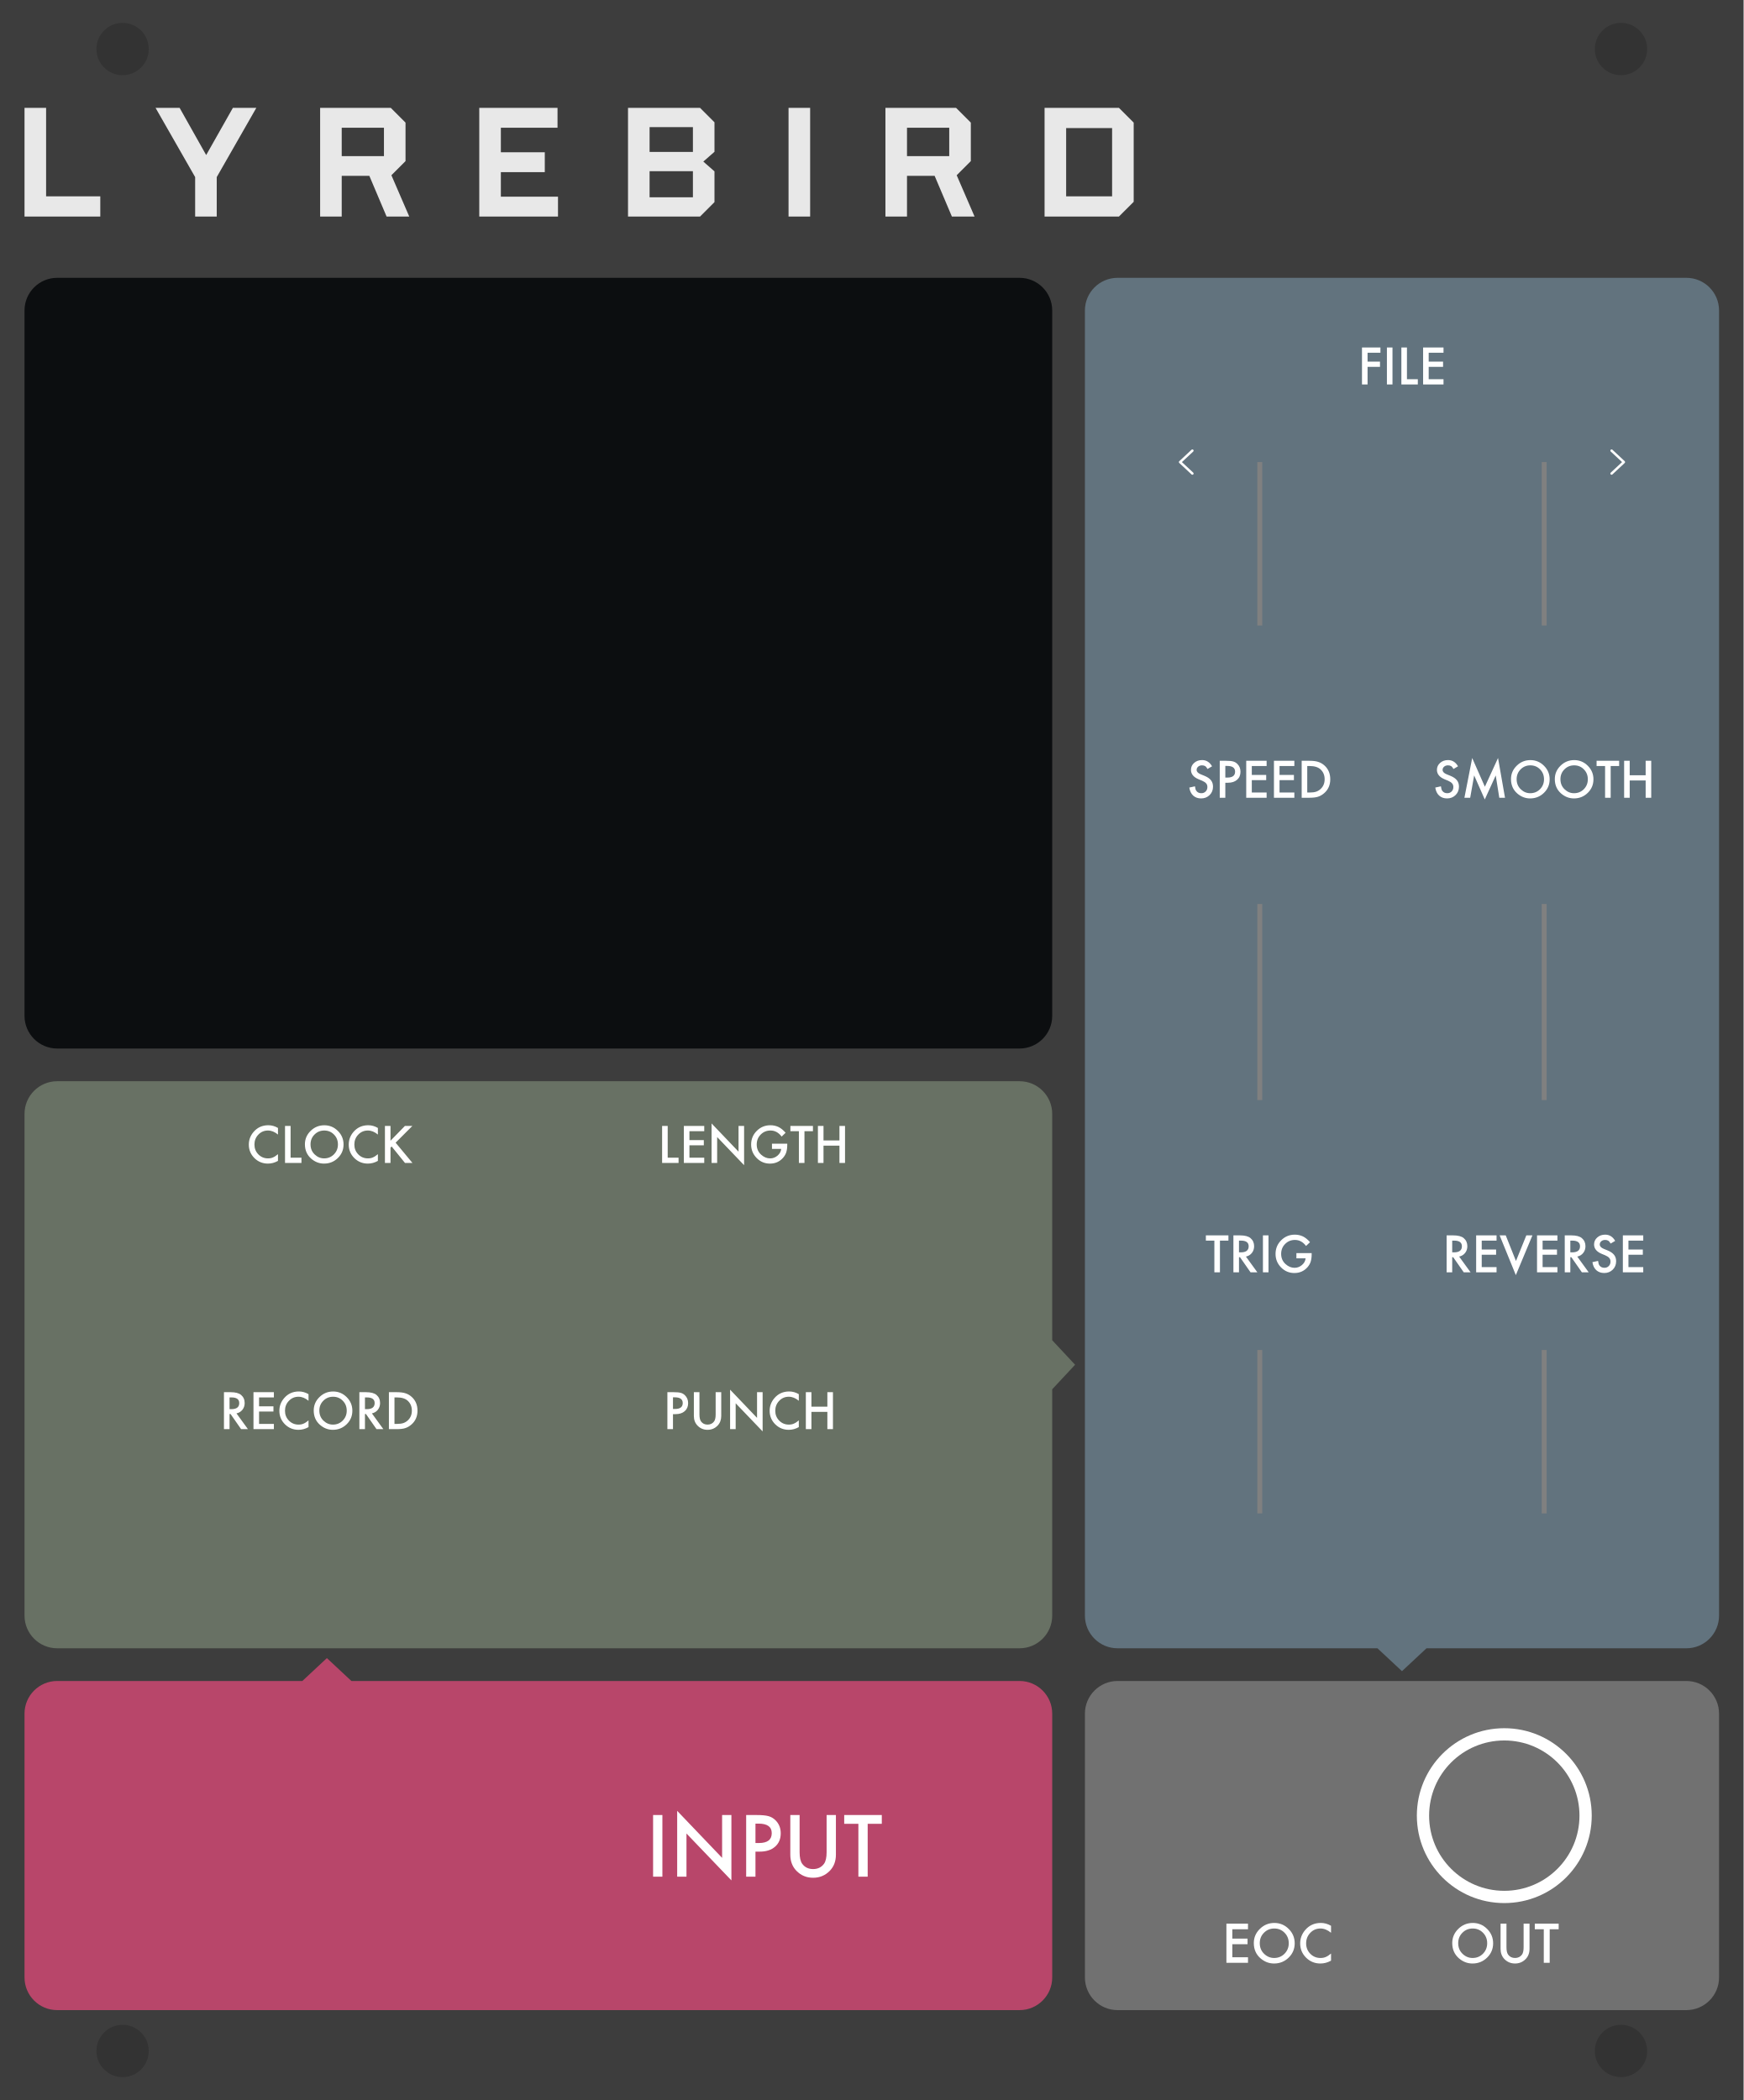
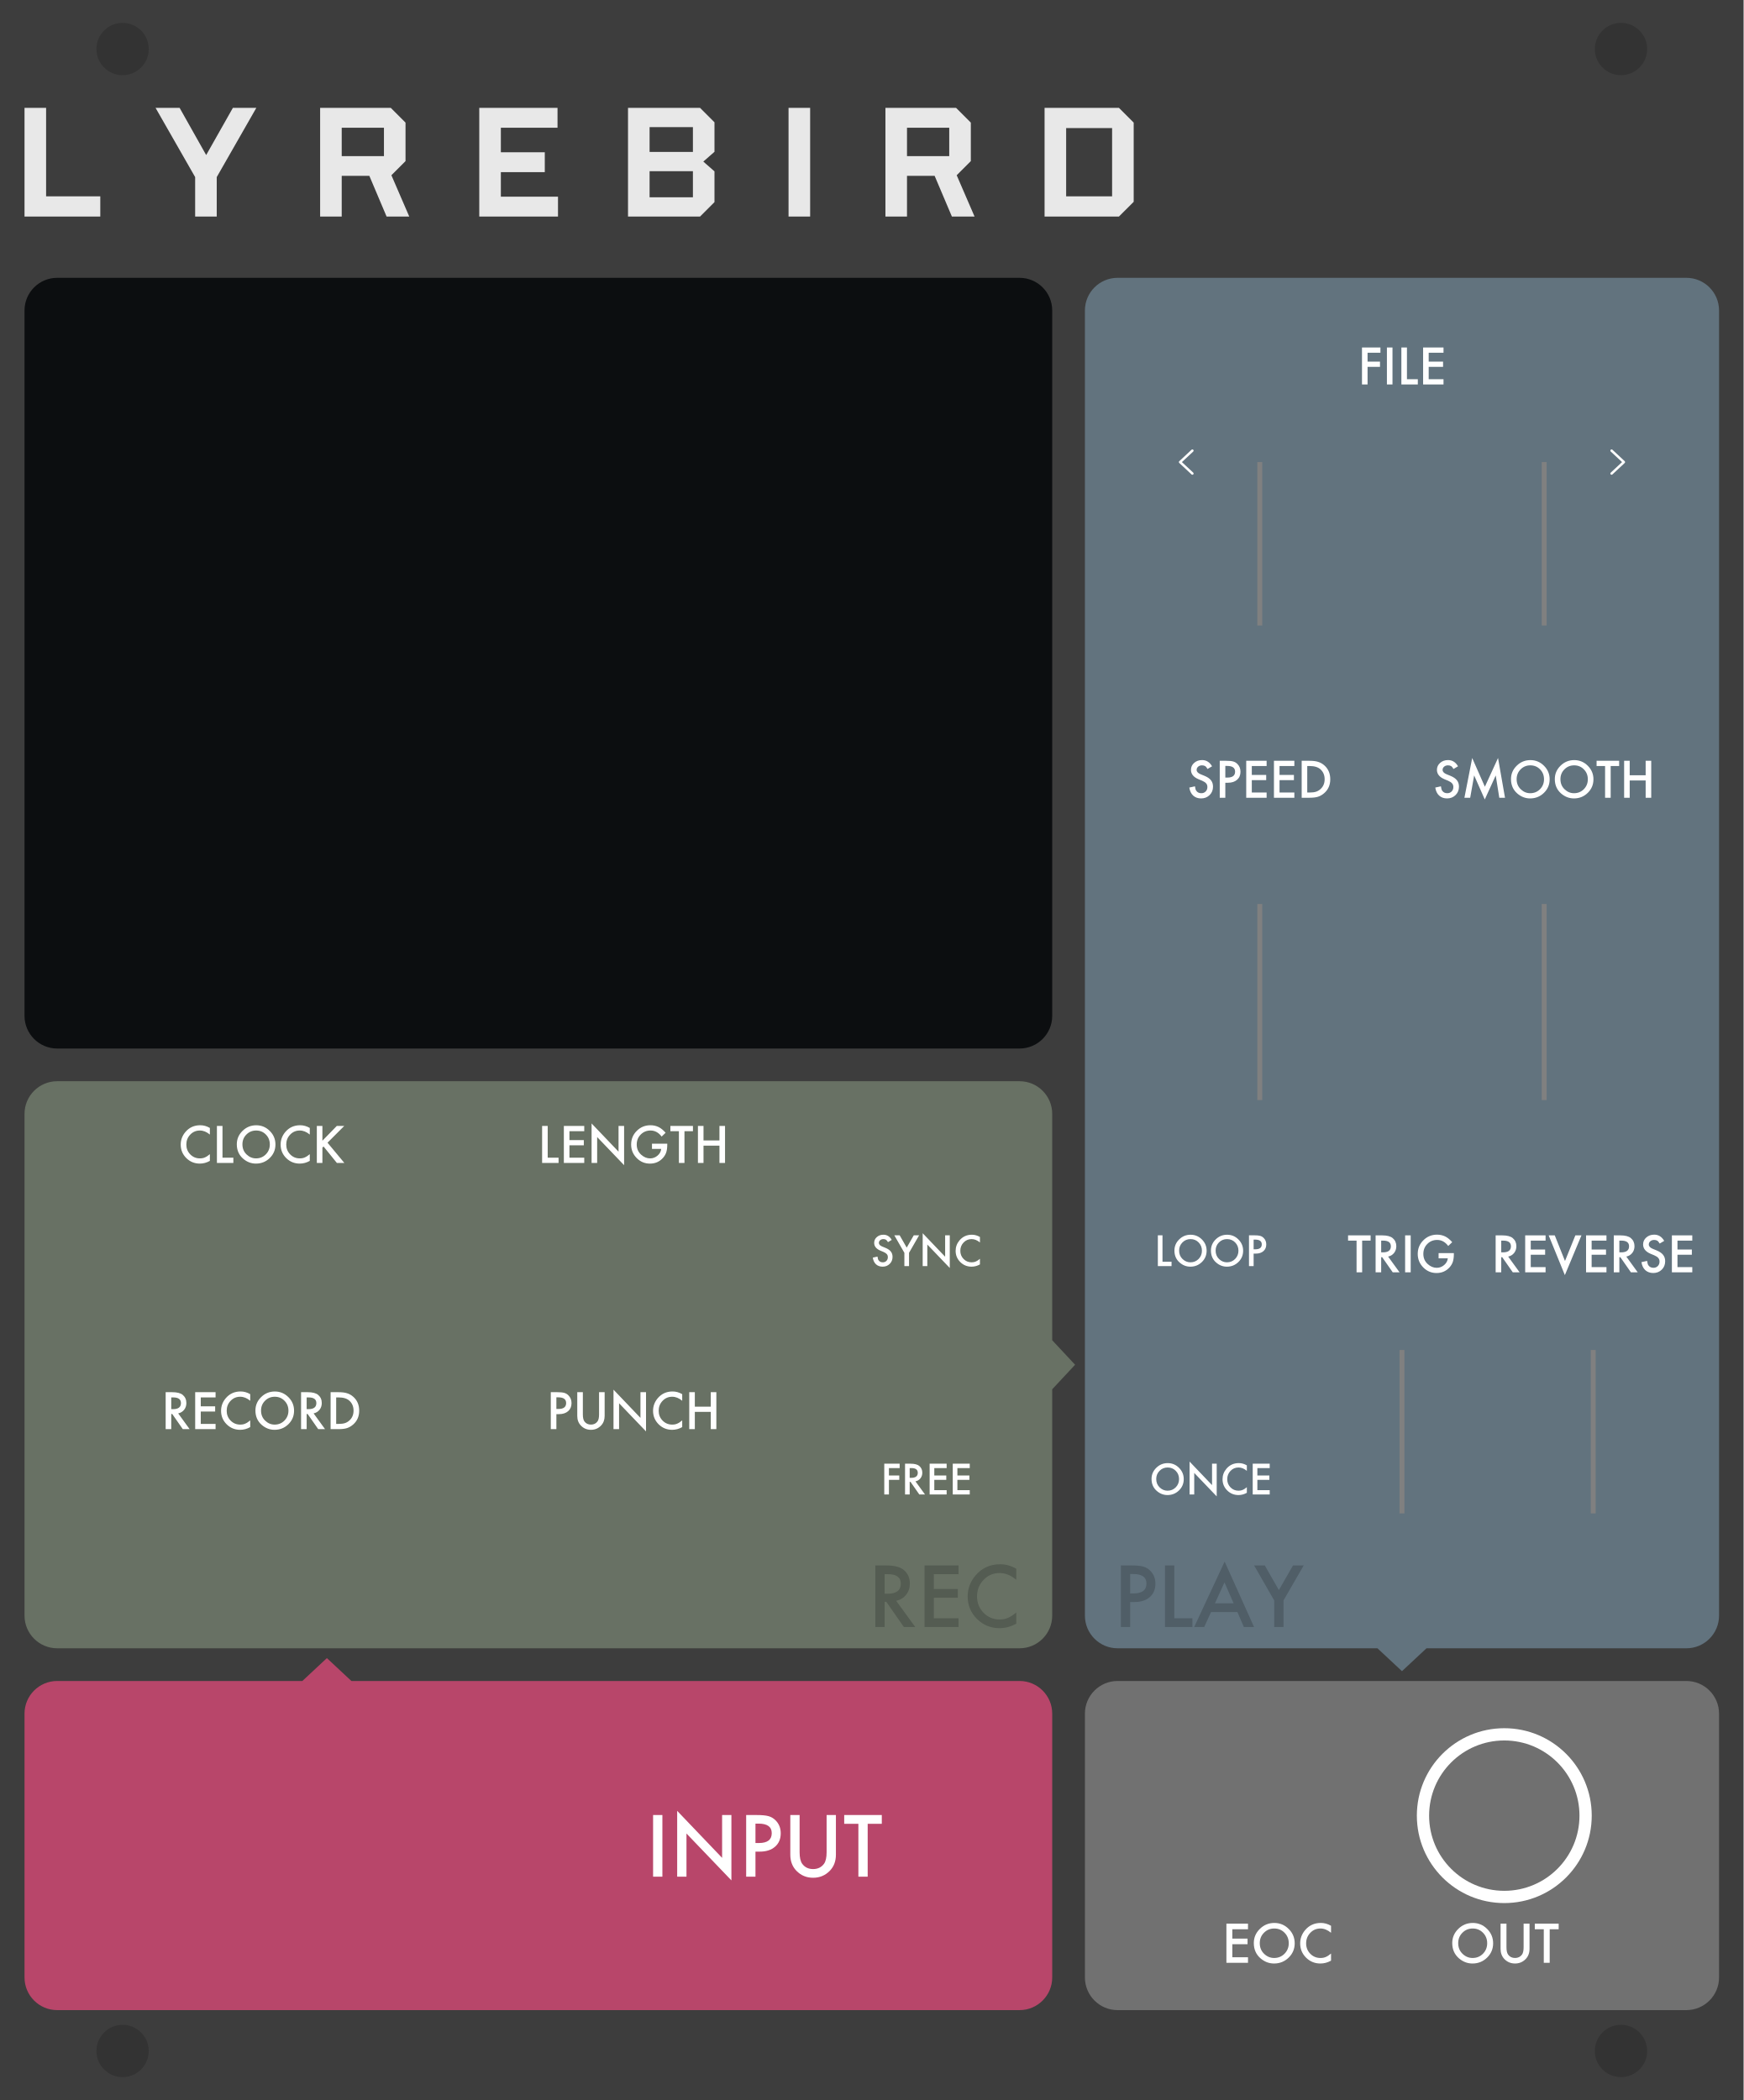
<svg xmlns="http://www.w3.org/2000/svg" version="1.1" width="106.68mm" height="128.5mm" viewBox="0 0 106.68 128.5">
  <g id="panel">
    <rect x="0" y="0" width="106.68" height="128.5" fill="#3d3d3d" />
    <rect class="zone" x="1.50" y="17.00" width="62.88" height="47.16" rx="2.00" fill="#0c0e10" fill-opacity="1.0" />
    <path class="zone" d="M3.5,66.16 H62.38 A2,2 0 0 1 64.38,68.16 V82.01 L65.78,83.51 L64.38,85.01 V98.86 A2,2 0 0 1 62.38,100.86 H3.5 A2,2 0 0 1 1.5,98.86 V68.16 A2,2 0 0 1 3.5,66.16 Z" fill="#8a9a83" fill-opacity="0.55" />
    <path class="zone" d="M3.5,102.86 H18.5 L20,101.46 L21.5,102.86 H62.38 A2,2 0 0 1 64.38,104.86 V121 A2,2 0 0 1 62.38,123 H3.5 A2,2 0 0 1 1.5,121 V104.86 A2,2 0 0 1 3.5,102.86 Z" fill="#b8466a" fill-opacity="1.0" />
    <path class="zone" d="M68.38,17 H103.18 A2,2 0 0 1 105.18,19 V98.86 A2,2 0 0 1 103.18,100.86 H87.28 L85.78,102.26 L84.28,100.86 H68.38 A2,2 0 0 1 66.38,98.86 V19 A2,2 0 0 1 68.38,17 Z" fill="#7f9fb3" fill-opacity="0.55" />
    <rect class="zone" x="66.38" y="102.86" width="38.80" height="20.14" rx="2.00" fill="#9a9a9a" fill-opacity="0.55" />
    <rect class="zone" x="86.69" y="105.75" width="10.70" height="10.70" rx="5.35" fill="#ffffff" fill-opacity="1.0" />
    <rect class="zone" x="87.44" y="106.50" width="9.20" height="9.20" rx="4.60" fill="#707070" fill-opacity="1.0" />
    <circle cx="7.5" cy="3.0" r="1.6" fill="#333333" />
    <circle cx="99.18" cy="3.0" r="1.6" fill="#333333" />
    <circle cx="7.5" cy="125.5" r="1.6" fill="#333333" />
    <circle cx="99.18" cy="125.5" r="1.6" fill="#333333" />
    <rect x="76.93" y="28.275" width="0.3" height="10.0" fill="#808080" />
    <rect x="94.33" y="28.275" width="0.3" height="10.0" fill="#808080" />
    <rect x="76.93" y="55.315" width="0.3" height="12.0" fill="#808080" />
    <rect x="94.33" y="55.315" width="0.3" height="12.0" fill="#808080" />
-     <rect x="76.93" y="82.605" width="0.3" height="10.0" fill="#808080" />
-     <rect x="94.33" y="82.605" width="0.3" height="10.0" fill="#808080" />
+     <rect x="85.63" y="82.605" width="0.3" height="10.0" fill="#808080" />
+     <rect x="97.33" y="82.605" width="0.3" height="10.0" fill="#808080" />
    <path fill="#e8e8e8" d="M1.5 13.25H6.136V12.015H2.821V6.6H1.5Z M11.94 13.25H13.261V10.837L15.683 6.6H14.249L12.615 9.488L10.99 6.6H9.518L11.94 10.837Z M19.587 13.25H20.908V10.761H22.599L23.653 13.25H25.04L23.948 10.723L24.812 9.858V7.503L23.91 6.6H19.587ZM20.908 9.555V7.816H23.492V9.555Z M29.324 13.25H34.141V12.034H30.645V10.533H33.333V9.317H30.645V7.816H34.112V6.6H29.324Z M38.425 13.25H42.833L43.716 12.367V10.486L43.032 9.887L43.716 9.288V7.484L42.833 6.6H38.425ZM39.745 12.072V10.476H42.396V12.072ZM39.745 9.298V7.778H42.396V9.298Z M48.247 13.25H49.568V6.6H48.247Z M54.175 13.25H55.495V10.761H57.186L58.241 13.25H59.628L58.535 10.723L59.4 9.858V7.503L58.497 6.6H54.175ZM55.495 9.555V7.816H58.079V9.555Z M63.912 13.25H68.462L69.365 12.348V7.503L68.462 6.6H63.912ZM65.232 12.015V7.835H68.044V12.015Z" />
-     <path fill="#ffffff" d="M17.008 69.02V69.424Q16.712 69.177 16.396 69.177Q16.047 69.177 15.808 69.427Q15.568 69.676 15.568 70.036Q15.568 70.392 15.808 70.637Q16.049 70.882 16.397 70.882Q16.577 70.882 16.703 70.823Q16.774 70.794 16.849 70.744Q16.925 70.694 17.008 70.624V71.035Q16.715 71.201 16.393 71.201Q15.908 71.201 15.565 70.863Q15.224 70.521 15.224 70.039Q15.224 69.607 15.51 69.269Q15.861 68.854 16.419 68.854Q16.724 68.854 17.008 69.02Z M17.78 68.898V70.839H18.445V71.16H17.439V68.898Z M18.656 70.019Q18.656 69.541 19.006 69.199Q19.355 68.856 19.844 68.856Q20.327 68.856 20.673 69.202Q21.02 69.547 21.02 70.032Q21.02 70.52 20.672 70.86Q20.322 71.201 19.826 71.201Q19.388 71.201 19.04 70.898Q18.656 70.562 18.656 70.019ZM19 70.023Q19 70.398 19.252 70.64Q19.503 70.882 19.831 70.882Q20.187 70.882 20.431 70.636Q20.676 70.387 20.676 70.029Q20.676 69.667 20.434 69.423Q20.194 69.177 19.84 69.177Q19.487 69.177 19.243 69.423Q19 69.666 19 70.023Z M23.121 69.02V69.424Q22.825 69.177 22.509 69.177Q22.16 69.177 21.921 69.427Q21.681 69.676 21.681 70.036Q21.681 70.392 21.921 70.637Q22.161 70.882 22.51 70.882Q22.69 70.882 22.816 70.823Q22.886 70.794 22.962 70.744Q23.037 70.694 23.121 70.624V71.035Q22.828 71.201 22.506 71.201Q22.021 71.201 21.678 70.863Q21.337 70.521 21.337 70.039Q21.337 69.607 21.622 69.269Q21.974 68.854 22.532 68.854Q22.837 68.854 23.121 69.02Z M23.893 69.801 24.773 68.898H25.229L24.206 69.922L25.235 71.16H24.778L23.963 70.154L23.893 70.224V71.16H23.552V68.898H23.893Z" />
-     <path fill="#ffffff" d="M40.853 68.898V70.839H41.518V71.16H40.511V68.898Z M43.089 69.219H42.183V69.763H43.063V70.083H42.183V70.839H43.089V71.16H41.841V68.898H43.089Z M43.538 71.16V68.744L45.187 70.47V68.898H45.528V71.298L43.879 69.577V71.16Z M47.233 69.982H48.168V70.057Q48.168 70.312 48.108 70.508Q48.049 70.69 47.91 70.848Q47.595 71.202 47.109 71.202Q46.634 71.202 46.296 70.86Q45.958 70.515 45.958 70.034Q45.958 69.541 46.302 69.199Q46.646 68.854 47.14 68.854Q47.405 68.854 47.635 68.963Q47.855 69.071 48.067 69.314L47.824 69.547Q47.545 69.177 47.146 69.177Q46.787 69.177 46.544 69.424Q46.3 69.667 46.3 70.034Q46.3 70.411 46.571 70.656Q46.825 70.883 47.121 70.883Q47.373 70.883 47.573 70.713Q47.774 70.542 47.797 70.303H47.233Z M49.221 69.219V71.16H48.88V69.219H48.36V68.898H49.74V69.219Z M50.386 69.783H51.361V68.898H51.703V71.16H51.361V70.104H50.386V71.16H50.044V68.898H50.386Z" />
-     <path fill="#ffffff" d="M14.469 86.486 15.17 87.45H14.752L14.106 86.524H14.045V87.45H13.703V85.188H14.103Q14.551 85.188 14.751 85.357Q14.97 85.544 14.97 85.852Q14.97 86.092 14.833 86.265Q14.695 86.438 14.469 86.486ZM14.045 86.227H14.153Q14.638 86.227 14.638 85.856Q14.638 85.509 14.166 85.509H14.045Z M16.757 85.509H15.851V86.053H16.731V86.373H15.851V87.129H16.757V87.45H15.509V85.188H16.757Z M18.877 85.31V85.714Q18.581 85.467 18.265 85.467Q17.916 85.467 17.677 85.717Q17.437 85.966 17.437 86.326Q17.437 86.682 17.677 86.927Q17.918 87.172 18.266 87.172Q18.446 87.172 18.572 87.113Q18.643 87.084 18.718 87.034Q18.794 86.984 18.877 86.914V87.325Q18.584 87.491 18.262 87.491Q17.777 87.491 17.434 87.153Q17.093 86.811 17.093 86.329Q17.093 85.897 17.379 85.559Q17.73 85.144 18.288 85.144Q18.593 85.144 18.877 85.31Z M19.195 86.309Q19.195 85.831 19.545 85.489Q19.894 85.146 20.383 85.146Q20.866 85.146 21.212 85.492Q21.559 85.837 21.559 86.322Q21.559 86.81 21.211 87.15Q20.86 87.491 20.365 87.491Q19.927 87.491 19.579 87.188Q19.195 86.852 19.195 86.309ZM19.539 86.313Q19.539 86.688 19.791 86.93Q20.042 87.172 20.37 87.172Q20.726 87.172 20.97 86.926Q21.215 86.677 21.215 86.319Q21.215 85.957 20.973 85.713Q20.733 85.467 20.379 85.467Q20.025 85.467 19.782 85.713Q19.539 85.956 19.539 86.313Z M22.755 86.486 23.455 87.45H23.037L22.391 86.524H22.33V87.45H21.988V85.188H22.388Q22.837 85.188 23.036 85.357Q23.255 85.544 23.255 85.852Q23.255 86.092 23.118 86.265Q22.98 86.438 22.755 86.486ZM22.33 86.227H22.438Q22.923 86.227 22.923 85.856Q22.923 85.509 22.451 85.509H22.33Z M23.795 87.45V85.188H24.269Q24.61 85.188 24.808 85.256Q25.021 85.322 25.193 85.48Q25.544 85.799 25.544 86.319Q25.544 86.841 25.179 87.163Q24.996 87.324 24.795 87.387Q24.608 87.45 24.263 87.45ZM24.136 87.129H24.29Q24.52 87.129 24.672 87.081Q24.824 87.03 24.947 86.918Q25.199 86.688 25.199 86.319Q25.199 85.947 24.95 85.716Q24.726 85.509 24.29 85.509H24.136Z" />
-     <path fill="#ffffff" d="M41.176 86.532V87.45H40.834V85.188H41.221Q41.505 85.188 41.65 85.228Q41.797 85.267 41.908 85.377Q42.103 85.568 42.103 85.858Q42.103 86.168 41.895 86.35Q41.687 86.532 41.334 86.532ZM41.176 86.215H41.303Q41.773 86.215 41.773 85.853Q41.773 85.503 41.288 85.503H41.176Z M42.796 85.188V86.551Q42.796 86.842 42.891 86.977Q43.033 87.172 43.291 87.172Q43.55 87.172 43.692 86.977Q43.787 86.846 43.787 86.551V85.188H44.129V86.644Q44.129 87.002 43.906 87.233Q43.656 87.491 43.291 87.491Q42.926 87.491 42.677 87.233Q42.454 87.002 42.454 86.644V85.188Z M44.671 87.45V85.034L46.32 86.76V85.188H46.661V87.588L45.012 85.867V87.45Z M48.875 85.31V85.714Q48.579 85.467 48.263 85.467Q47.914 85.467 47.675 85.717Q47.435 85.966 47.435 86.326Q47.435 86.682 47.675 86.927Q47.915 87.172 48.264 87.172Q48.444 87.172 48.57 87.113Q48.64 87.084 48.716 87.034Q48.791 86.984 48.875 86.914V87.325Q48.582 87.491 48.26 87.491Q47.775 87.491 47.432 87.153Q47.091 86.811 47.091 86.329Q47.091 85.897 47.376 85.559Q47.728 85.144 48.286 85.144Q48.591 85.144 48.875 85.31Z M49.647 86.073H50.622V85.188H50.964V87.45H50.622V86.394H49.647V87.45H49.305V85.188H49.647Z" />
+     <path fill="#ffffff" d="M12.841 69.02V69.424Q12.545 69.177 12.229 69.177Q11.88 69.177 11.641 69.427Q11.401 69.676 11.401 70.036Q11.401 70.392 11.641 70.637Q11.882 70.882 12.23 70.882Q12.41 70.882 12.536 70.823Q12.607 70.794 12.682 70.744Q12.758 70.694 12.841 70.624V71.035Q12.548 71.201 12.226 71.201Q11.741 71.201 11.398 70.863Q11.057 70.521 11.057 70.039Q11.057 69.607 11.343 69.269Q11.694 68.854 12.252 68.854Q12.557 68.854 12.841 69.02Z M13.613 68.898V70.839H14.278V71.16H13.272V68.898Z M14.489 70.019Q14.489 69.541 14.839 69.199Q15.188 68.856 15.677 68.856Q16.16 68.856 16.506 69.202Q16.853 69.547 16.853 70.032Q16.853 70.52 16.505 70.86Q16.155 71.201 15.659 71.201Q15.221 71.201 14.873 70.898Q14.489 70.562 14.489 70.019ZM14.833 70.023Q14.833 70.398 15.085 70.64Q15.336 70.882 15.664 70.882Q16.02 70.882 16.264 70.636Q16.509 70.387 16.509 70.029Q16.509 69.667 16.267 69.423Q16.027 69.177 15.673 69.177Q15.32 69.177 15.076 69.423Q14.833 69.666 14.833 70.023Z M18.954 69.02V69.424Q18.658 69.177 18.342 69.177Q17.993 69.177 17.754 69.427Q17.514 69.676 17.514 70.036Q17.514 70.392 17.754 70.637Q17.994 70.882 18.343 70.882Q18.523 70.882 18.649 70.823Q18.719 70.794 18.795 70.744Q18.87 70.694 18.954 70.624V71.035Q18.661 71.201 18.339 71.201Q17.854 71.201 17.511 70.863Q17.17 70.521 17.17 70.039Q17.17 69.607 17.455 69.269Q17.807 68.854 18.365 68.854Q18.67 68.854 18.954 69.02Z M19.726 69.801 20.606 68.898H21.062L20.039 69.922L21.068 71.16H20.611L19.796 70.154L19.726 70.224V71.16H19.385V68.898H19.726Z" />
+     <path fill="#ffffff" d="M33.511 68.898V70.839H34.176V71.16H33.169V68.898Z M35.747 69.219H34.841V69.763H35.721V70.083H34.841V70.839H35.747V71.16H34.499V68.898H35.747Z M36.196 71.16V68.744L37.845 70.47V68.898H38.186V71.298L36.537 69.577V71.16Z M39.891 69.982H40.826V70.057Q40.826 70.312 40.766 70.508Q40.707 70.69 40.568 70.848Q40.253 71.202 39.767 71.202Q39.292 71.202 38.954 70.86Q38.616 70.515 38.616 70.034Q38.616 69.541 38.96 69.199Q39.304 68.854 39.798 68.854Q40.063 68.854 40.293 68.963Q40.513 69.071 40.725 69.314L40.482 69.547Q40.203 69.177 39.804 69.177Q39.445 69.177 39.202 69.424Q38.958 69.667 38.958 70.034Q38.958 70.411 39.229 70.656Q39.483 70.883 39.779 70.883Q40.031 70.883 40.231 70.713Q40.432 70.542 40.455 70.303H39.891Z M41.879 69.219V71.16H41.538V69.219H41.018V68.898H42.398V69.219Z M43.044 69.783H44.019V68.898H44.361V71.16H44.019V70.104H43.044V71.16H42.703V68.898H43.044Z" />
+     <path fill="#ffffff" d="M10.902 86.486 11.603 87.45H11.185L10.539 86.524H10.478V87.45H10.136V85.188H10.536Q10.984 85.188 11.184 85.357Q11.403 85.544 11.403 85.852Q11.403 86.092 11.266 86.265Q11.128 86.438 10.902 86.486ZM10.478 86.227H10.586Q11.071 86.227 11.071 85.856Q11.071 85.509 10.599 85.509H10.478Z M13.19 85.509H12.284V86.053H13.164V86.373H12.284V87.129H13.19V87.45H11.942V85.188H13.19Z M15.31 85.31V85.714Q15.014 85.467 14.698 85.467Q14.349 85.467 14.11 85.717Q13.87 85.966 13.87 86.326Q13.87 86.682 14.11 86.927Q14.351 87.172 14.699 87.172Q14.879 87.172 15.005 87.113Q15.076 87.084 15.151 87.034Q15.227 86.984 15.31 86.914V87.325Q15.017 87.491 14.695 87.491Q14.21 87.491 13.867 87.153Q13.526 86.811 13.526 86.329Q13.526 85.897 13.812 85.559Q14.163 85.144 14.721 85.144Q15.026 85.144 15.31 85.31Z M15.628 86.309Q15.628 85.831 15.978 85.489Q16.327 85.146 16.816 85.146Q17.299 85.146 17.645 85.492Q17.992 85.837 17.992 86.322Q17.992 86.81 17.644 87.15Q17.293 87.491 16.798 87.491Q16.36 87.491 16.012 87.188Q15.628 86.852 15.628 86.309ZM15.972 86.313Q15.972 86.688 16.224 86.93Q16.475 87.172 16.803 87.172Q17.159 87.172 17.403 86.926Q17.648 86.677 17.648 86.319Q17.648 85.957 17.406 85.713Q17.166 85.467 16.812 85.467Q16.458 85.467 16.215 85.713Q15.972 85.956 15.972 86.313Z M19.188 86.486 19.888 87.45H19.47L18.824 86.524H18.763V87.45H18.421V85.188H18.821Q19.27 85.188 19.469 85.357Q19.688 85.544 19.688 85.852Q19.688 86.092 19.551 86.265Q19.413 86.438 19.188 86.486ZM18.763 86.227H18.871Q19.356 86.227 19.356 85.856Q19.356 85.509 18.884 85.509H18.763Z M20.228 87.45V85.188H20.702Q21.043 85.188 21.241 85.256Q21.454 85.322 21.626 85.48Q21.977 85.799 21.977 86.319Q21.977 86.841 21.612 87.163Q21.429 87.324 21.228 87.387Q21.041 87.45 20.696 87.45ZM20.569 87.129H20.723Q20.953 87.129 21.105 87.081Q21.257 87.03 21.38 86.918Q21.632 86.688 21.632 86.319Q21.632 85.947 21.383 85.716Q21.159 85.509 20.723 85.509H20.569Z" />
+     <path fill="#ffffff" d="M34.042 86.532V87.45H33.7V85.188H34.087Q34.371 85.188 34.516 85.228Q34.663 85.267 34.774 85.377Q34.969 85.568 34.969 85.858Q34.969 86.168 34.761 86.35Q34.553 86.532 34.2 86.532ZM34.042 86.215H34.169Q34.639 86.215 34.639 85.853Q34.639 85.503 34.154 85.503H34.042Z M35.662 85.188V86.551Q35.662 86.842 35.757 86.977Q35.899 87.172 36.157 87.172Q36.416 87.172 36.558 86.977Q36.653 86.846 36.653 86.551V85.188H36.995V86.644Q36.995 87.002 36.772 87.233Q36.522 87.491 36.157 87.491Q35.792 87.491 35.543 87.233Q35.32 87.002 35.32 86.644V85.188Z M37.537 87.45V85.034L39.186 86.76V85.188H39.527V87.588L37.878 85.867V87.45Z M41.741 85.31V85.714Q41.445 85.467 41.129 85.467Q40.78 85.467 40.541 85.717Q40.301 85.966 40.301 86.326Q40.301 86.682 40.541 86.927Q40.781 87.172 41.13 87.172Q41.31 87.172 41.436 87.113Q41.506 87.084 41.582 87.034Q41.657 86.984 41.741 86.914V87.325Q41.448 87.491 41.126 87.491Q40.641 87.491 40.298 87.153Q39.957 86.811 39.957 86.329Q39.957 85.897 40.242 85.559Q40.594 85.144 41.152 85.144Q41.457 85.144 41.741 85.31Z M42.513 86.073H43.488V85.188H43.83V87.45H43.488V86.394H42.513V87.45H42.171V85.188H42.513Z" />
+     <path fill="#ffffff" d="M54.561 75.87 54.331 76.007Q54.266 75.894 54.207 75.86Q54.146 75.821 54.05 75.821Q53.932 75.821 53.853 75.888Q53.775 75.954 53.775 76.054Q53.775 76.192 53.98 76.276L54.168 76.353Q54.398 76.446 54.504 76.58Q54.61 76.714 54.61 76.908Q54.61 77.168 54.437 77.337Q54.262 77.508 54.004 77.508Q53.758 77.508 53.598 77.363Q53.441 77.218 53.402 76.954L53.69 76.891Q53.709 77.057 53.758 77.12Q53.846 77.242 54.015 77.242Q54.148 77.242 54.236 77.153Q54.323 77.064 54.323 76.927Q54.323 76.872 54.308 76.826Q54.293 76.781 54.261 76.742Q54.228 76.704 54.177 76.67Q54.126 76.637 54.055 76.606L53.873 76.53Q53.486 76.367 53.486 76.052Q53.486 75.839 53.648 75.697Q53.811 75.553 54.052 75.553Q54.378 75.553 54.561 75.87Z M55.334 76.66 54.719 75.589H55.046L55.477 76.342L55.909 75.589H56.236L55.619 76.66V77.474H55.334Z M56.454 77.474V75.461L57.828 76.899V75.589H58.112V77.589L56.738 76.154V77.474Z M59.957 75.691V76.027Q59.71 75.821 59.447 75.821Q59.156 75.821 58.957 76.03Q58.757 76.237 58.757 76.538Q58.757 76.834 58.957 77.038Q59.157 77.242 59.448 77.242Q59.598 77.242 59.703 77.193Q59.762 77.169 59.825 77.127Q59.887 77.086 59.957 77.027V77.37Q59.713 77.508 59.444 77.508Q59.04 77.508 58.755 77.226Q58.47 76.942 58.47 76.54Q58.47 76.18 58.708 75.898Q59.001 75.553 59.466 75.553Q59.72 75.553 59.957 75.691Z" />
+     <path fill="#ffffff" d="M55.045 89.832H54.389V90.284H55.022V90.552H54.389V91.449H54.104V89.564H55.045Z M56.013 90.646 56.597 91.449H56.249L55.711 90.678H55.659V91.449H55.375V89.564H55.708Q56.082 89.564 56.248 89.705Q56.431 89.861 56.431 90.117Q56.431 90.317 56.316 90.461Q56.201 90.605 56.013 90.646ZM55.659 90.43H55.75Q56.154 90.43 56.154 90.121Q56.154 89.832 55.761 89.832H55.659Z M57.92 89.832H57.165V90.284H57.898V90.552H57.165V91.182H57.92V91.449H56.88V89.564H57.92Z M59.334 89.832H58.578V90.284H59.312V90.552H58.578V91.182H59.334V91.449H58.294V89.564H59.334Z" />
+     <path fill="#545c52" d="M54.834 97.954 56.001 99.56H55.305L54.229 98.017H54.126V99.56H53.557V95.79H54.224Q54.971 95.79 55.303 96.071Q55.669 96.384 55.669 96.896Q55.669 97.297 55.44 97.585Q55.21 97.873 54.834 97.954ZM54.126 97.521H54.307Q55.115 97.521 55.115 96.904Q55.115 96.325 54.329 96.325H54.126Z M58.648 96.325H57.136V97.231H58.604V97.766H57.136V99.025H58.648V99.56H56.568V95.79H58.648Z M62.18 95.993V96.667Q61.687 96.254 61.16 96.254Q60.579 96.254 60.181 96.672Q59.78 97.087 59.78 97.687Q59.78 98.281 60.181 98.688Q60.581 99.096 61.162 99.096Q61.463 99.096 61.672 98.998Q61.79 98.95 61.915 98.867Q62.041 98.784 62.18 98.666V99.352Q61.692 99.628 61.155 99.628Q60.347 99.628 59.776 99.064Q59.207 98.496 59.207 97.692Q59.207 96.972 59.683 96.408Q60.269 95.717 61.199 95.717Q61.707 95.717 62.18 95.993Z" />
    <path fill="#ffffff" d="M40.528 111.063V114.833H39.959V111.063Z M41.433 114.833V110.807L44.182 113.683V111.063H44.751V115.062L42.002 112.194V114.833Z M46.223 113.302V114.833H45.654V111.063H46.299Q46.773 111.063 47.014 111.129Q47.258 111.195 47.444 111.378Q47.769 111.696 47.769 112.179Q47.769 112.697 47.422 113Q47.075 113.302 46.487 113.302ZM46.223 112.775H46.436Q47.219 112.775 47.219 112.172Q47.219 111.588 46.411 111.588H46.223Z M48.924 111.063V113.334Q48.924 113.82 49.082 114.044Q49.319 114.369 49.749 114.369Q50.181 114.369 50.418 114.044Q50.576 113.827 50.576 113.334V111.063H51.145V113.49Q51.145 114.086 50.774 114.472Q50.357 114.901 49.749 114.901Q49.141 114.901 48.726 114.472Q48.355 114.086 48.355 113.49V111.063Z M53.089 111.598V114.833H52.52V111.598H51.653V111.063H53.953V111.598Z" />
    <path fill="#ffffff" d="M84.462 21.584H83.674V22.128H84.435V22.448H83.674V23.525H83.333V21.263H84.462Z M85.199 21.263V23.525H84.858V21.263Z M86.084 21.263V23.204H86.749V23.525H85.743V21.263Z M88.321 21.584H87.414V22.128H88.294V22.448H87.414V23.204H88.321V23.525H87.073V21.263H88.321Z" />
    <path fill="#ffffff" d="M74.16 46.89 73.883 47.054Q73.805 46.919 73.735 46.878Q73.662 46.832 73.546 46.832Q73.404 46.832 73.31 46.912Q73.216 46.991 73.216 47.111Q73.216 47.277 73.463 47.378L73.688 47.47Q73.964 47.582 74.091 47.742Q74.218 47.902 74.218 48.135Q74.218 48.447 74.01 48.651Q73.801 48.856 73.49 48.856Q73.196 48.856 73.004 48.682Q72.815 48.507 72.768 48.191L73.114 48.115Q73.137 48.314 73.196 48.39Q73.301 48.537 73.504 48.537Q73.663 48.537 73.769 48.43Q73.874 48.323 73.874 48.159Q73.874 48.093 73.856 48.038Q73.838 47.983 73.799 47.937Q73.76 47.891 73.698 47.85Q73.637 47.81 73.552 47.773L73.334 47.683Q72.869 47.486 72.869 47.108Q72.869 46.854 73.064 46.682Q73.259 46.509 73.549 46.509Q73.94 46.509 74.16 46.89Z M74.971 47.897V48.815H74.63V46.553H75.017Q75.301 46.553 75.446 46.593Q75.592 46.632 75.704 46.742Q75.899 46.933 75.899 47.223Q75.899 47.533 75.691 47.715Q75.483 47.897 75.13 47.897ZM74.971 47.58H75.099Q75.569 47.58 75.569 47.218Q75.569 46.868 75.084 46.868H74.971Z M77.498 46.874H76.591V47.418H77.472V47.738H76.591V48.494H77.498V48.815H76.25V46.553H77.498Z M79.195 46.874H78.288V47.418H79.168V47.738H78.288V48.494H79.195V48.815H77.946V46.553H79.195Z M79.643 48.815V46.553H80.117Q80.459 46.553 80.656 46.621Q80.869 46.687 81.042 46.845Q81.392 47.164 81.392 47.684Q81.392 48.206 81.027 48.528Q80.844 48.689 80.643 48.752Q80.456 48.815 80.111 48.815ZM79.984 48.494H80.138Q80.368 48.494 80.52 48.446Q80.673 48.395 80.796 48.283Q81.048 48.053 81.048 47.684Q81.048 47.312 80.799 47.081Q80.574 46.874 80.138 46.874H79.984Z" />
    <path fill="#ffffff" d="M89.209 46.89 88.932 47.054Q88.854 46.919 88.784 46.878Q88.711 46.832 88.595 46.832Q88.453 46.832 88.359 46.912Q88.265 46.991 88.265 47.111Q88.265 47.277 88.511 47.378L88.737 47.47Q89.012 47.582 89.14 47.742Q89.267 47.902 89.267 48.135Q89.267 48.447 89.059 48.651Q88.85 48.856 88.539 48.856Q88.245 48.856 88.053 48.682Q87.864 48.507 87.817 48.191L88.163 48.115Q88.186 48.314 88.245 48.39Q88.35 48.537 88.553 48.537Q88.712 48.537 88.818 48.43Q88.923 48.323 88.923 48.159Q88.923 48.093 88.905 48.038Q88.886 47.983 88.848 47.937Q88.809 47.891 88.747 47.85Q88.686 47.81 88.601 47.773L88.383 47.683Q87.918 47.486 87.918 47.108Q87.918 46.854 88.113 46.682Q88.308 46.509 88.598 46.509Q88.989 46.509 89.209 46.89Z M89.6 48.815 90.076 46.383 90.852 48.141 91.657 46.383 92.084 48.815H91.734L91.516 47.45L90.846 48.919L90.196 47.448L89.953 48.815Z M92.45 47.674Q92.45 47.196 92.801 46.854Q93.149 46.511 93.638 46.511Q94.122 46.511 94.468 46.857Q94.815 47.202 94.815 47.687Q94.815 48.175 94.466 48.515Q94.116 48.856 93.621 48.856Q93.183 48.856 92.834 48.553Q92.45 48.217 92.45 47.674ZM92.795 47.678Q92.795 48.053 93.047 48.295Q93.297 48.537 93.625 48.537Q93.981 48.537 94.226 48.291Q94.47 48.042 94.47 47.684Q94.47 47.322 94.229 47.078Q93.989 46.832 93.634 46.832Q93.281 46.832 93.038 47.078Q92.795 47.321 92.795 47.678Z M95.131 47.674Q95.131 47.196 95.481 46.854Q95.83 46.511 96.319 46.511Q96.803 46.511 97.148 46.857Q97.495 47.202 97.495 47.687Q97.495 48.175 97.147 48.515Q96.797 48.856 96.302 48.856Q95.864 48.856 95.515 48.553Q95.131 48.217 95.131 47.674ZM95.475 47.678Q95.475 48.053 95.727 48.295Q95.978 48.537 96.306 48.537Q96.662 48.537 96.907 48.291Q97.151 48.042 97.151 47.684Q97.151 47.322 96.909 47.078Q96.669 46.832 96.315 46.832Q95.962 46.832 95.719 47.078Q95.475 47.321 95.475 47.678Z M98.549 46.874V48.815H98.207V46.874H97.687V46.553H99.067V46.874Z M99.713 47.438H100.689V46.553H101.03V48.815H100.689V47.759H99.713V48.815H99.372V46.553H99.713Z" />
-     <path fill="#ffffff" d="M74.642 75.914V77.855H74.301V75.914H73.781V75.593H75.161V75.914Z M76.232 76.891 76.932 77.855H76.515L75.869 76.929H75.807V77.855H75.466V75.593H75.866Q76.314 75.593 76.513 75.762Q76.733 75.949 76.733 76.257Q76.733 76.497 76.595 76.67Q76.457 76.843 76.232 76.891ZM75.807 76.632H75.915Q76.4 76.632 76.4 76.261Q76.4 75.914 75.929 75.914H75.807Z M77.613 75.593V77.855H77.272V75.593Z M79.32 76.677H80.254V76.752Q80.254 77.007 80.194 77.203Q80.136 77.385 79.997 77.543Q79.682 77.897 79.195 77.897Q78.721 77.897 78.382 77.555Q78.044 77.21 78.044 76.729Q78.044 76.236 78.388 75.894Q78.732 75.549 79.226 75.549Q79.491 75.549 79.721 75.658Q79.941 75.766 80.153 76.009L79.91 76.242Q79.632 75.872 79.232 75.872Q78.873 75.872 78.63 76.119Q78.387 76.362 78.387 76.729Q78.387 77.106 78.658 77.351Q78.911 77.578 79.207 77.578Q79.459 77.578 79.66 77.408Q79.86 77.237 79.884 76.998H79.32Z" />
-     <path fill="#ffffff" d="M89.278 76.891 89.978 77.855H89.56L88.914 76.929H88.853V77.855H88.511V75.593H88.911Q89.36 75.593 89.559 75.762Q89.779 75.949 89.779 76.257Q89.779 76.497 89.641 76.67Q89.503 76.843 89.278 76.891ZM88.853 76.632H88.961Q89.446 76.632 89.446 76.261Q89.446 75.914 88.974 75.914H88.853Z M91.566 75.914H90.659V76.458H91.539V76.778H90.659V77.534H91.566V77.855H90.318V75.593H91.566Z M92.128 75.593 92.754 77.161 93.388 75.593H93.761L92.746 78.025L91.755 75.593Z M95.291 75.914H94.384V76.458H95.264V76.778H94.384V77.534H95.291V77.855H94.043V75.593H95.291Z M96.505 76.891 97.205 77.855H96.788L96.142 76.929H96.08V77.855H95.739V75.593H96.139Q96.587 75.593 96.786 75.762Q97.006 75.949 97.006 76.257Q97.006 76.497 96.868 76.67Q96.731 76.843 96.505 76.891ZM96.08 76.632H96.189Q96.674 76.632 96.674 76.261Q96.674 75.914 96.202 75.914H96.08Z M98.824 75.93 98.547 76.094Q98.47 75.959 98.399 75.918Q98.326 75.872 98.21 75.872Q98.068 75.872 97.974 75.952Q97.881 76.031 97.881 76.151Q97.881 76.317 98.127 76.418L98.352 76.51Q98.628 76.622 98.755 76.782Q98.883 76.942 98.883 77.175Q98.883 77.487 98.675 77.691Q98.465 77.896 98.155 77.896Q97.86 77.896 97.668 77.722Q97.479 77.547 97.432 77.231L97.778 77.155Q97.802 77.354 97.86 77.43Q97.966 77.577 98.168 77.577Q98.327 77.577 98.433 77.47Q98.538 77.363 98.538 77.199Q98.538 77.133 98.52 77.078Q98.502 77.023 98.463 76.977Q98.424 76.931 98.363 76.89Q98.301 76.85 98.216 76.813L97.998 76.723Q97.533 76.526 97.533 76.148Q97.533 75.894 97.728 75.722Q97.923 75.549 98.213 75.549Q98.604 75.549 98.824 75.93Z M100.542 75.914H99.636V76.458H100.516V76.778H99.636V77.534H100.542V77.855H99.294V75.593H100.542Z" />
+     <path fill="#ffffff" d="M83.343 75.914V77.855H83.001V75.914H82.481V75.593H83.861V75.914Z M84.932 76.891 85.632 77.855H85.215L84.569 76.929H84.507V77.855H84.166V75.593H84.566Q85.014 75.593 85.213 75.762Q85.433 75.949 85.433 76.257Q85.433 76.497 85.295 76.67Q85.157 76.843 84.932 76.891ZM84.507 76.632H84.615Q85.1 76.632 85.1 76.261Q85.1 75.914 84.629 75.914H84.507Z M86.313 75.593V77.855H85.972V75.593Z M88.02 76.677H88.954V76.752Q88.954 77.007 88.894 77.203Q88.836 77.385 88.697 77.543Q88.382 77.897 87.895 77.897Q87.421 77.897 87.082 77.555Q86.744 77.21 86.744 76.729Q86.744 76.236 87.088 75.894Q87.432 75.549 87.926 75.549Q88.191 75.549 88.421 75.658Q88.641 75.766 88.853 76.009L88.61 76.242Q88.332 75.872 87.932 75.872Q87.573 75.872 87.33 76.119Q87.087 76.362 87.087 76.729Q87.087 77.106 87.358 77.351Q87.611 77.578 87.907 77.578Q88.159 77.578 88.36 77.408Q88.56 77.237 88.584 76.998H88.02Z" />
+     <path fill="#ffffff" d="M92.278 76.891 92.978 77.855H92.56L91.914 76.929H91.853V77.855H91.511V75.593H91.911Q92.36 75.593 92.559 75.762Q92.779 75.949 92.779 76.257Q92.779 76.497 92.641 76.67Q92.503 76.843 92.278 76.891ZM91.853 76.632H91.961Q92.446 76.632 92.446 76.261Q92.446 75.914 91.974 75.914H91.853Z M94.566 75.914H93.659V76.458H94.539V76.778H93.659V77.534H94.566V77.855H93.318V75.593H94.566Z M95.128 75.593 95.754 77.161 96.388 75.593H96.761L95.746 78.025L94.755 75.593Z M98.291 75.914H97.384V76.458H98.264V76.778H97.384V77.534H98.291V77.855H97.043V75.593H98.291Z M99.505 76.891 100.205 77.855H99.788L99.142 76.929H99.08V77.855H98.739V75.593H99.139Q99.587 75.593 99.786 75.762Q100.006 75.949 100.006 76.257Q100.006 76.497 99.868 76.67Q99.731 76.843 99.505 76.891ZM99.08 76.632H99.189Q99.674 76.632 99.674 76.261Q99.674 75.914 99.202 75.914H99.08Z M101.824 75.93 101.547 76.094Q101.47 75.959 101.399 75.918Q101.326 75.872 101.21 75.872Q101.068 75.872 100.974 75.952Q100.881 76.031 100.881 76.151Q100.881 76.317 101.127 76.418L101.352 76.51Q101.628 76.622 101.755 76.782Q101.883 76.942 101.883 77.175Q101.883 77.487 101.675 77.691Q101.465 77.896 101.155 77.896Q100.86 77.896 100.668 77.722Q100.479 77.547 100.432 77.231L100.778 77.155Q100.802 77.354 100.86 77.43Q100.966 77.577 101.168 77.577Q101.327 77.577 101.433 77.47Q101.538 77.363 101.538 77.199Q101.538 77.133 101.52 77.078Q101.502 77.023 101.463 76.977Q101.424 76.931 101.363 76.89Q101.301 76.85 101.216 76.813L100.998 76.723Q100.533 76.526 100.533 76.148Q100.533 75.894 100.728 75.722Q100.923 75.549 101.213 75.549Q101.604 75.549 101.824 75.93Z M103.542 75.914H102.636V76.458H103.516V76.778H102.636V77.534H103.542V77.855H102.294V75.593H103.542Z" />
+     <path fill="#ffffff" d="M71.127 75.589V77.207H71.681V77.474H70.843V75.589Z M71.857 76.523Q71.857 76.125 72.149 75.839Q72.439 75.554 72.847 75.554Q73.25 75.554 73.538 75.842Q73.827 76.13 73.827 76.534Q73.827 76.941 73.537 77.224Q73.245 77.508 72.832 77.508Q72.467 77.508 72.177 77.255Q71.857 76.976 71.857 76.523ZM72.144 76.527Q72.144 76.839 72.354 77.041Q72.563 77.242 72.836 77.242Q73.133 77.242 73.337 77.037Q73.54 76.829 73.54 76.532Q73.54 76.23 73.339 76.026Q73.139 75.821 72.843 75.821Q72.549 75.821 72.347 76.026Q72.144 76.229 72.144 76.527Z M74.091 76.523Q74.091 76.125 74.383 75.839Q74.673 75.554 75.081 75.554Q75.484 75.554 75.772 75.842Q76.061 76.13 76.061 76.534Q76.061 76.941 75.771 77.224Q75.479 77.508 75.066 77.508Q74.701 77.508 74.411 77.255Q74.091 76.976 74.091 76.523ZM74.378 76.527Q74.378 76.839 74.588 77.041Q74.797 77.242 75.07 77.242Q75.367 77.242 75.57 77.037Q75.774 76.829 75.774 76.532Q75.774 76.23 75.573 76.026Q75.373 75.821 75.077 75.821Q74.783 75.821 74.58 76.026Q74.378 76.229 74.378 76.527Z M76.703 76.709V77.474H76.419V75.589H76.741Q76.978 75.589 77.099 75.622Q77.221 75.655 77.314 75.747Q77.476 75.905 77.476 76.147Q77.476 76.406 77.303 76.557Q77.129 76.709 76.835 76.709ZM76.703 76.445H76.809Q77.201 76.445 77.201 76.143Q77.201 75.852 76.797 75.852H76.703Z" />
+     <path fill="#ffffff" d="M70.457 90.498Q70.457 90.1 70.749 89.814Q71.039 89.529 71.447 89.529Q71.85 89.529 72.138 89.817Q72.427 90.105 72.427 90.509Q72.427 90.916 72.137 91.199Q71.845 91.483 71.432 91.483Q71.067 91.483 70.777 91.23Q70.457 90.951 70.457 90.498ZM70.744 90.502Q70.744 90.814 70.954 91.016Q71.163 91.217 71.436 91.217Q71.733 91.217 71.936 91.012Q72.14 90.804 72.14 90.507Q72.14 90.205 71.939 90.001Q71.739 89.796 71.443 89.796Q71.149 89.796 70.946 90.001Q70.744 90.204 70.744 90.502Z M72.785 91.449V89.436L74.159 90.874V89.564H74.444V91.564L73.069 90.129V91.449Z M76.288 89.666V90.002Q76.042 89.796 75.778 89.796Q75.487 89.796 75.288 90.005Q75.088 90.212 75.088 90.513Q75.088 90.809 75.288 91.013Q75.489 91.217 75.779 91.217Q75.929 91.217 76.034 91.168Q76.093 91.144 76.156 91.102Q76.219 91.061 76.288 91.002V91.345Q76.044 91.483 75.776 91.483Q75.372 91.483 75.086 91.201Q74.801 90.917 74.801 90.515Q74.801 90.155 75.039 89.873Q75.332 89.528 75.798 89.528Q76.051 89.528 76.288 89.666Z M77.687 89.832H76.932V90.284H77.665V90.552H76.932V91.182H77.687V91.449H76.647V89.564H77.687Z" />
+     <path fill="#505e67" d="M69.149 98.029V99.56H68.58V95.79H69.225Q69.698 95.79 69.94 95.856Q70.184 95.922 70.37 96.105Q70.694 96.423 70.694 96.906Q70.694 97.424 70.348 97.727Q70.001 98.029 69.413 98.029ZM69.149 97.502H69.361Q70.145 97.502 70.145 96.899Q70.145 96.315 69.337 96.315H69.149Z M71.849 95.79V99.025H72.958V99.56H71.28V95.79Z M75.711 98.644H74.098L73.678 99.56H73.065L74.93 95.554L76.73 99.56H76.107ZM75.48 98.11 74.92 96.828 74.335 98.11Z M77.962 97.932 76.732 95.79H77.386L78.248 97.297L79.112 95.79H79.767L78.531 97.932V99.56H77.962Z" />
    <path fill="#ffffff" d="M76.359 118.051H75.4V118.626H76.331V118.966H75.4V119.765H76.359V120.105H75.038V117.711H76.359Z M76.714 118.897Q76.714 118.392 77.085 118.029Q77.454 117.666 77.971 117.666Q78.483 117.666 78.849 118.032Q79.216 118.398 79.216 118.911Q79.216 119.428 78.847 119.787Q78.477 120.148 77.953 120.148Q77.489 120.148 77.12 119.827Q76.714 119.472 76.714 118.897ZM77.079 118.902Q77.079 119.299 77.345 119.555Q77.61 119.81 77.958 119.81Q78.334 119.81 78.593 119.55Q78.852 119.286 78.852 118.908Q78.852 118.525 78.596 118.266Q78.342 118.006 77.967 118.006Q77.593 118.006 77.336 118.266Q77.079 118.524 77.079 118.902Z M81.439 117.84V118.268Q81.126 118.006 80.791 118.006Q80.422 118.006 80.17 118.271Q79.916 118.535 79.916 118.916Q79.916 119.293 80.17 119.552Q80.424 119.81 80.793 119.81Q80.984 119.81 81.117 119.748Q81.191 119.717 81.271 119.665Q81.351 119.612 81.439 119.538V119.973Q81.129 120.148 80.788 120.148Q80.275 120.148 79.912 119.79Q79.551 119.429 79.551 118.919Q79.551 118.462 79.854 118.104Q80.226 117.665 80.816 117.665Q81.139 117.665 81.439 117.84Z" />
    <path fill="#ffffff" d="M88.855 118.897Q88.855 118.392 89.226 118.029Q89.595 117.666 90.113 117.666Q90.624 117.666 90.99 118.032Q91.357 118.398 91.357 118.911Q91.357 119.428 90.988 119.787Q90.618 120.148 90.094 120.148Q89.63 120.148 89.261 119.827Q88.855 119.472 88.855 118.897ZM89.22 118.902Q89.22 119.299 89.486 119.555Q89.751 119.81 90.099 119.81Q90.475 119.81 90.734 119.55Q90.993 119.286 90.993 118.908Q90.993 118.525 90.737 118.266Q90.483 118.006 90.108 118.006Q89.734 118.006 89.477 118.266Q89.22 118.524 89.22 118.902Z M92.173 117.711V119.153Q92.173 119.462 92.274 119.604Q92.424 119.81 92.697 119.81Q92.971 119.81 93.122 119.604Q93.222 119.466 93.222 119.153V117.711H93.584V119.252Q93.584 119.631 93.348 119.876Q93.083 120.148 92.697 120.148Q92.311 120.148 92.047 119.876Q91.812 119.631 91.812 119.252V117.711Z M94.818 118.051V120.105H94.456V118.051H93.906V117.711H95.367V118.051Z" />
  </g>
  <g id="glyphs">
    <polyline points="72.955,27.575 72.205,28.275 72.955,28.975" fill="none" stroke="#ffffff" stroke-width="0.15" stroke-linecap="round" stroke-linejoin="round" />
    <polyline points="98.605,27.575 99.355,28.275 98.605,28.975" fill="none" stroke="#ffffff" stroke-width="0.15" stroke-linecap="round" stroke-linejoin="round" />
  </g>
  <g id="components" style="display:none">
    <rect id="SCREEN#Widget" x="1.5" y="17.0" width="62.88" height="47.16" fill="#ffff00" />
-     <circle id="BPM_PARAM#RoundBlackKnob" cx="14.917" cy="77.66" r="2" fill="#ff0000" />
-     <circle id="CLOCK_INPUT#PJ301MPort" cx="25.417" cy="77.66" r="2" fill="#00ff00" />
-     <circle id="LENGTH_PARAM#RoundBlackSnapKnob" cx="46.107" cy="77.66" r="2" fill="#ff0000" />
-     <circle id="RECORD_PARAM#VCVBezel" cx="15.317" cy="94.15" r="2" fill="#ff0000" />
-     <circle id="RECORD_INPUT#PJ301MPort" cx="23.817" cy="94.15" r="2" fill="#00ff00" />
-     <circle id="PUNCH_PARAM#VCVBezel" cx="41.649" cy="94.15" r="2" fill="#ff0000" />
-     <circle id="PUNCH_INPUT#PJ301MPort" cx="50.149" cy="94.15" r="2" fill="#00ff00" />
+     <circle id="BPM_PARAM#RoundBlackKnob" cx="10.75" cy="77.66" r="2" fill="#ff0000" />
+     <circle id="CLOCK_INPUT#PJ301MPort" cx="21.25" cy="77.66" r="2" fill="#00ff00" />
+     <circle id="LENGTH_PARAM#RoundBlackSnapKnob" cx="38.765" cy="77.66" r="2" fill="#ff0000" />
+     <circle id="RECORD_PARAM#VCVBezel" cx="11.75" cy="94.15" r="2" fill="#ff0000" />
+     <circle id="RECORD_INPUT#PJ301MPort" cx="20.25" cy="94.15" r="2" fill="#00ff00" />
+     <circle id="PUNCH_PARAM#VCVBezel" cx="34.515" cy="94.15" r="2" fill="#ff0000" />
+     <circle id="PUNCH_INPUT#PJ301MPort" cx="43.015" cy="94.15" r="2" fill="#00ff00" />
+     <circle id="TIME_PARAM#CKSS" cx="56.68" cy="83.51" r="2" fill="#ff0000" />
    <circle id="GESTURE_PARAM#RoundBigBlackKnob" cx="12.0" cy="112.93" r="2" fill="#ff0000" />
    <circle id="CV_INPUT#PJ301MPort" cx="28.0" cy="112.93" r="2" fill="#00ff00" />
    <circle id="FILE_PREV_PARAM#TL1105" cx="77.08" cy="28.275" r="2" fill="#ff0000" />
    <circle id="SAVE_PARAM#VCVButton" cx="85.78" cy="28.275" r="2" fill="#ff0000" />
    <circle id="FILE_NEXT_PARAM#TL1105" cx="94.48" cy="28.275" r="2" fill="#ff0000" />
    <circle id="FILE_PREV_INPUT#PJ301MPort" cx="77.08" cy="38.275" r="2" fill="#00ff00" />
    <circle id="FILE_NEXT_INPUT#PJ301MPort" cx="94.48" cy="38.275" r="2" fill="#00ff00" />
    <circle id="SPEED_PARAM#RoundBlackKnob" cx="77.08" cy="55.315" r="2" fill="#ff0000" />
    <circle id="SMOOTH_PARAM#RoundBlackKnob" cx="94.48" cy="55.315" r="2" fill="#ff0000" />
    <circle id="SPEED_INPUT#PJ301MPort" cx="77.08" cy="67.315" r="2" fill="#00ff00" />
    <circle id="SMOOTH_INPUT#PJ301MPort" cx="94.48" cy="67.315" r="2" fill="#00ff00" />
-     <circle id="TRIG_PARAM#VCVButton" cx="77.08" cy="82.605" r="2" fill="#ff0000" />
-     <circle id="REVERSE_PARAM#VCVButton" cx="94.48" cy="82.605" r="2" fill="#ff0000" />
-     <circle id="TRIG_INPUT#PJ301MPort" cx="77.08" cy="92.605" r="2" fill="#00ff00" />
-     <circle id="REVERSE_INPUT#PJ301MPort" cx="94.48" cy="92.605" r="2" fill="#00ff00" />
+     <circle id="TRIG_PARAM#VCVButton" cx="85.78" cy="82.605" r="2" fill="#ff0000" />
+     <circle id="REVERSE_PARAM#VCVButton" cx="97.48" cy="82.605" r="2" fill="#ff0000" />
+     <circle id="TRIG_INPUT#PJ301MPort" cx="85.78" cy="92.605" r="2" fill="#00ff00" />
+     <circle id="REVERSE_INPUT#PJ301MPort" cx="97.48" cy="92.605" r="2" fill="#00ff00" />
+     <circle id="PLAY_PARAM#CKSS" cx="74.08" cy="83.51" r="2" fill="#ff0000" />
    <circle id="EOC_OUTPUT#PJ301MPort" cx="78.18" cy="111.105" r="2" fill="#0000ff" />
    <circle id="MAIN_OUTPUT#PJ301MPort" cx="92.045" cy="111.105" r="2" fill="#0000ff" />
  </g>
</svg>
